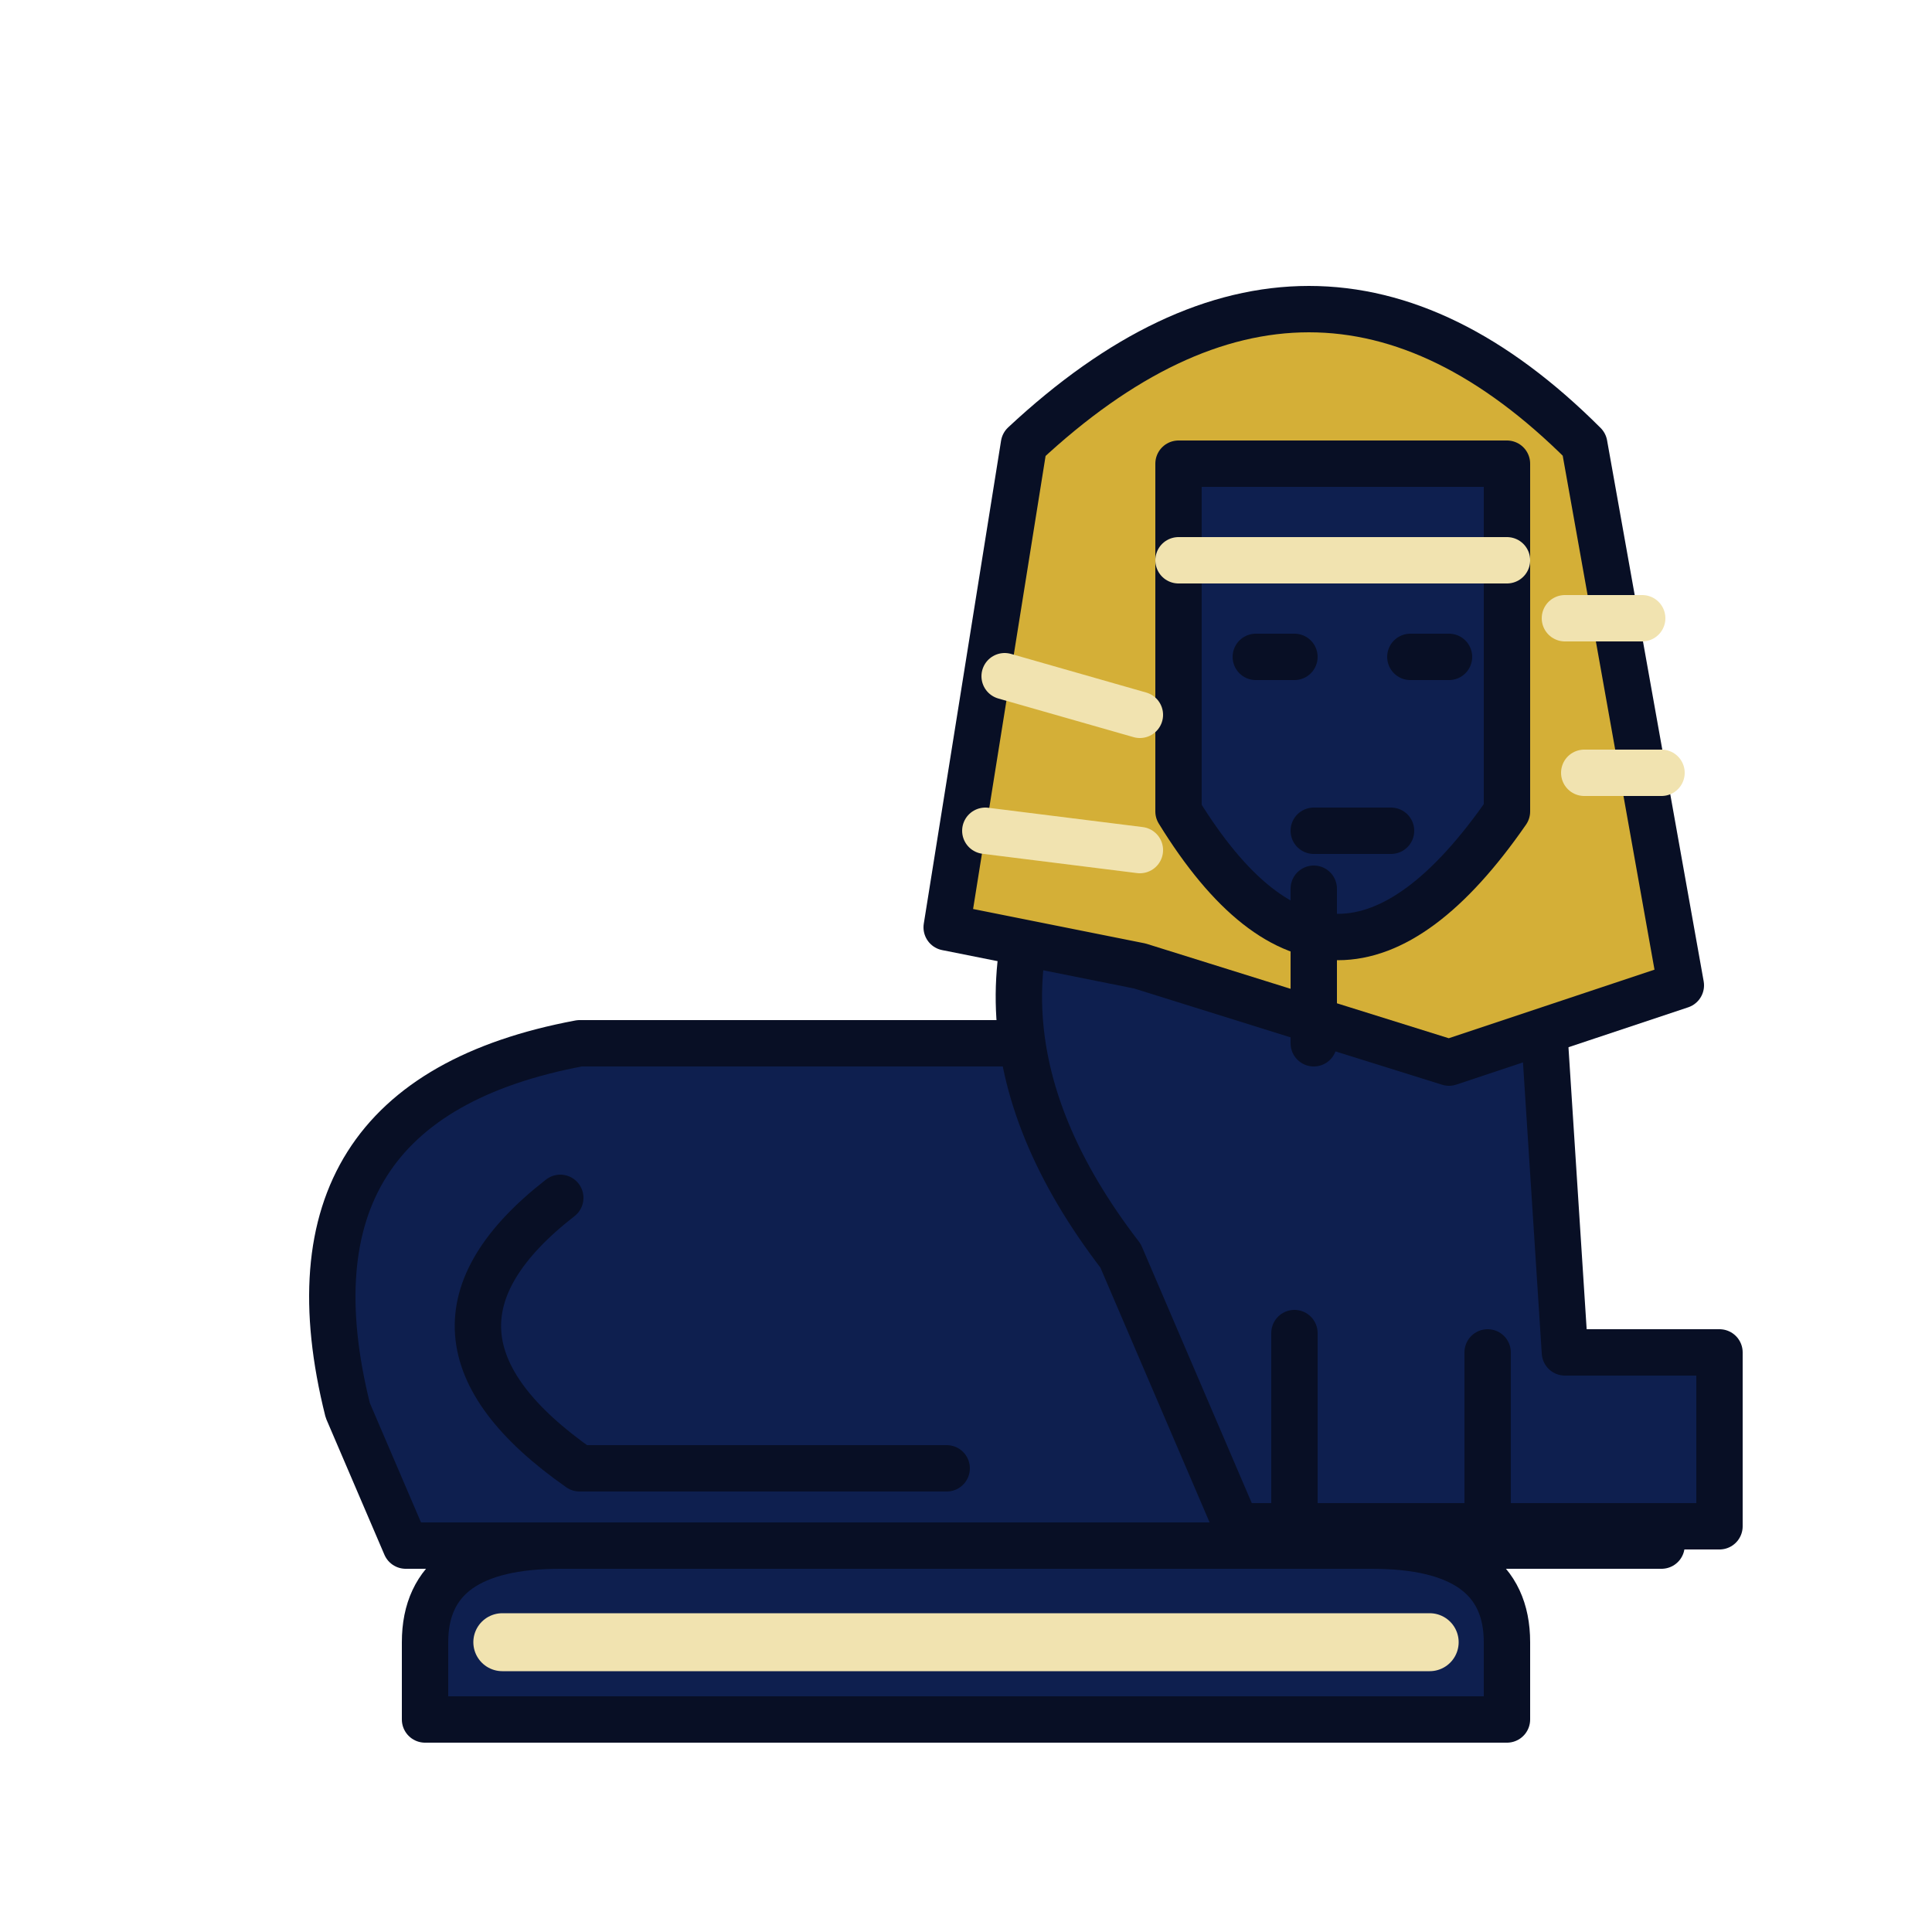
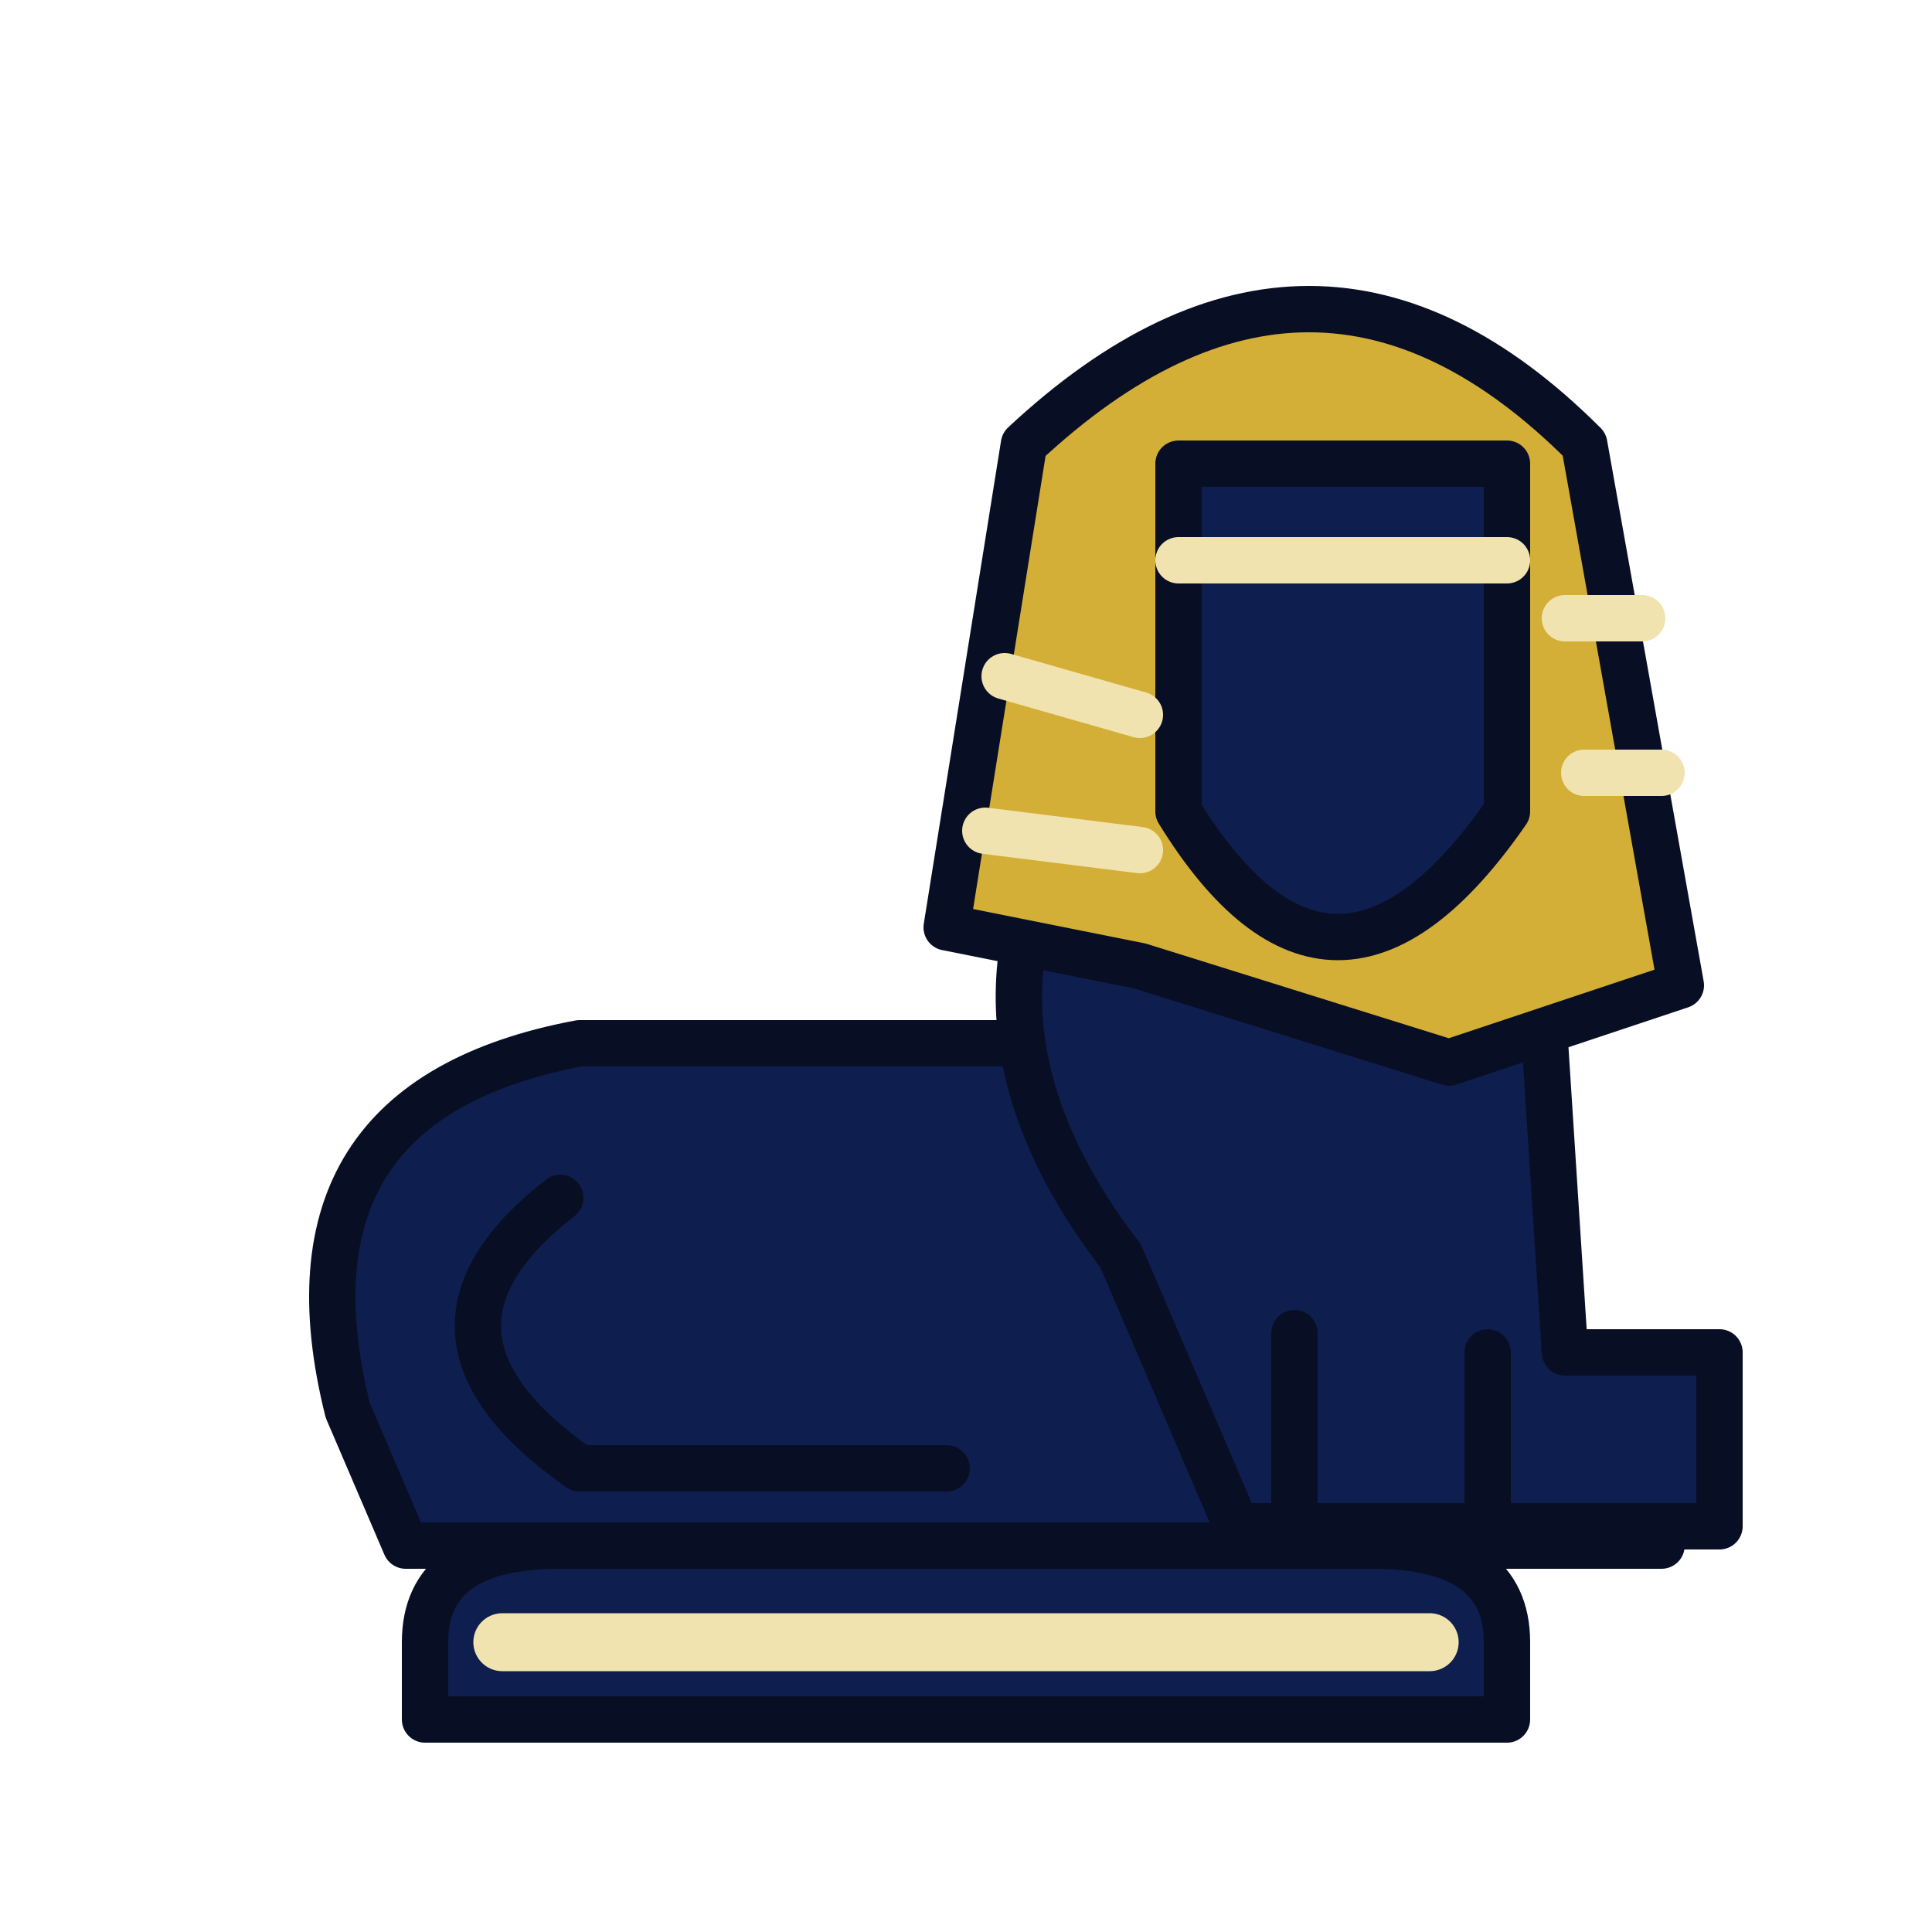
<svg xmlns="http://www.w3.org/2000/svg" viewBox="0 0 100 100">
  <g fill="#0E1F4F" stroke="#080F25" stroke-width="2.4" stroke-linejoin="round" stroke-linecap="round">
    <path d="M18 73 Q14 57 30 54 H61 Q75 55 77 72 L86 75 V80 H21Z" />
    <path d="M58 65 Q48 52 57 40 L79 39 L81 70 H89 V79 H64Z" />
    <path d="M53 23 Q68 9 82 23 L87 51 L75 55 L59 50 L49 48Z" fill="#D4AF37" />
    <path d="M61 24 H78 V42 Q69 55 61 42Z" />
    <path d="M61 29 H78 M52 35 L59 37 M51 43 L59 44 M81 32 L85 32 M82 40 H86" fill="none" stroke="#F1E3B0" />
-     <path d="M65 34 H67 M73 34 H75 M68 43 H72 M68 46 V54" fill="none" />
    <path d="M29 62 Q20 69 30 76 H49 M67 69 V78 M77 70 V78" fill="none" />
    <path d="M22 89 V85 Q22 80 29 80 H71 Q78 80 78 85 V89Z" />
    <path d="M26 85 H74" stroke="#F1E3B0" stroke-width="3" />
  </g>
</svg>
